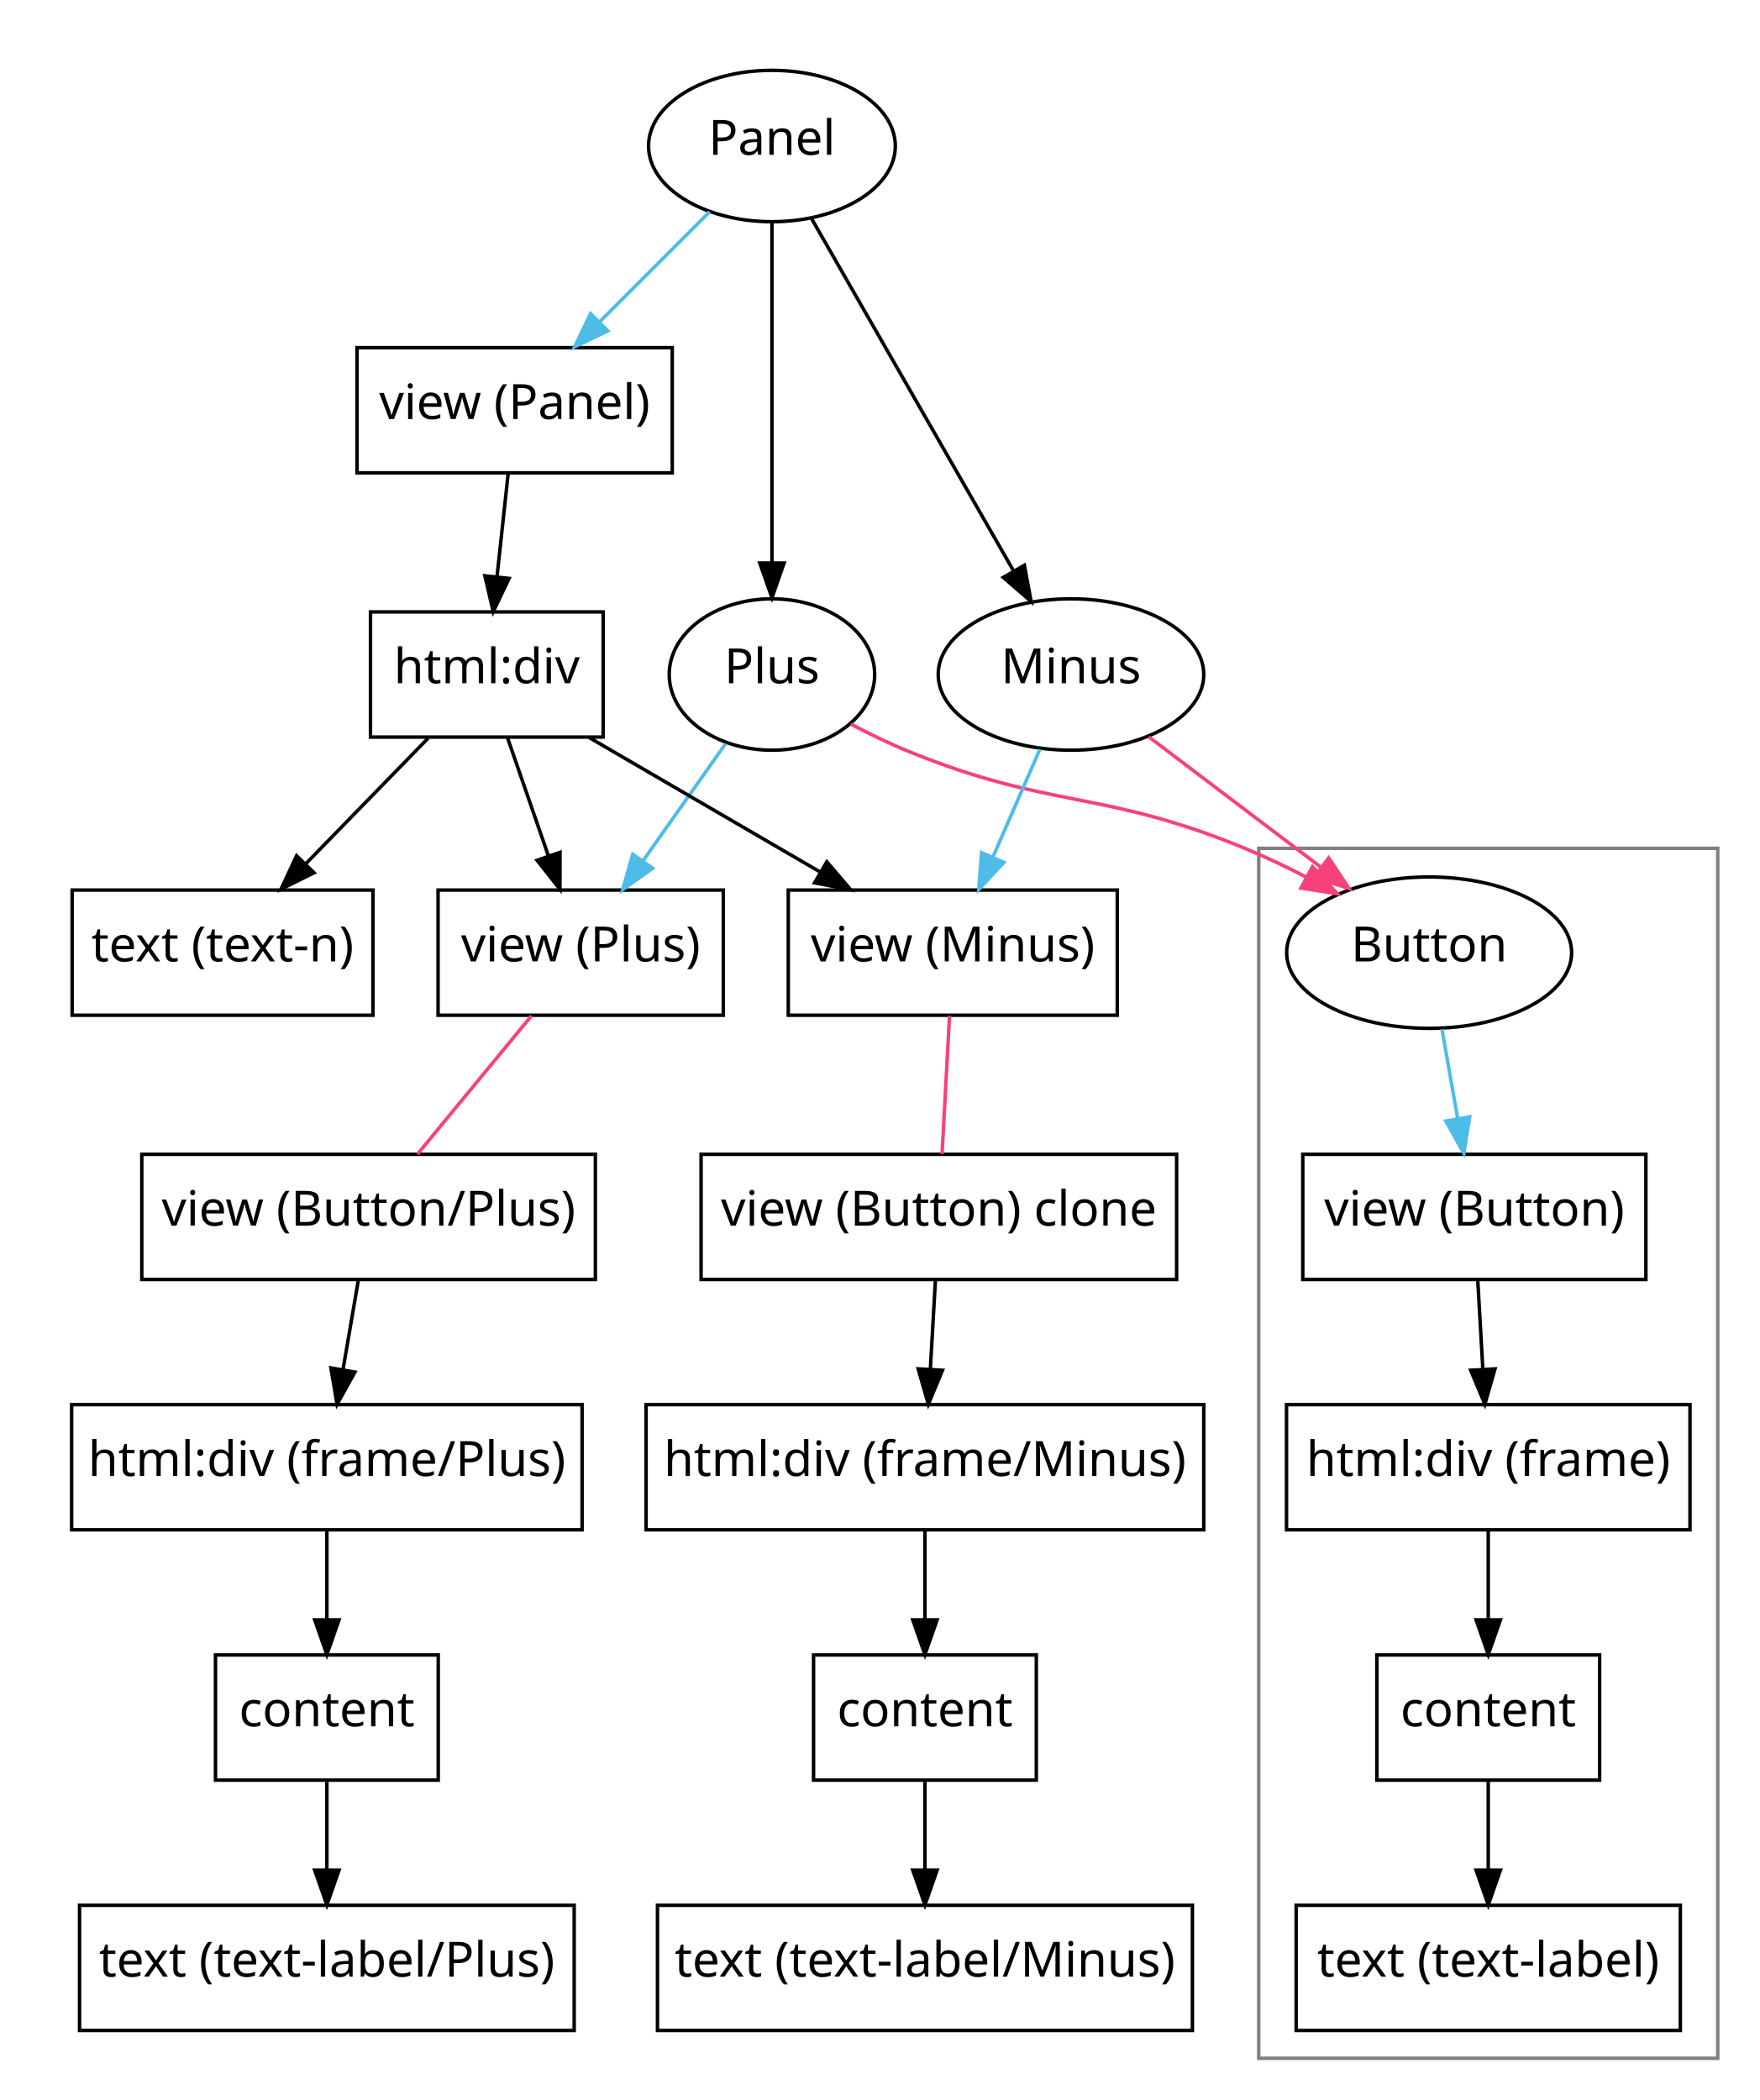
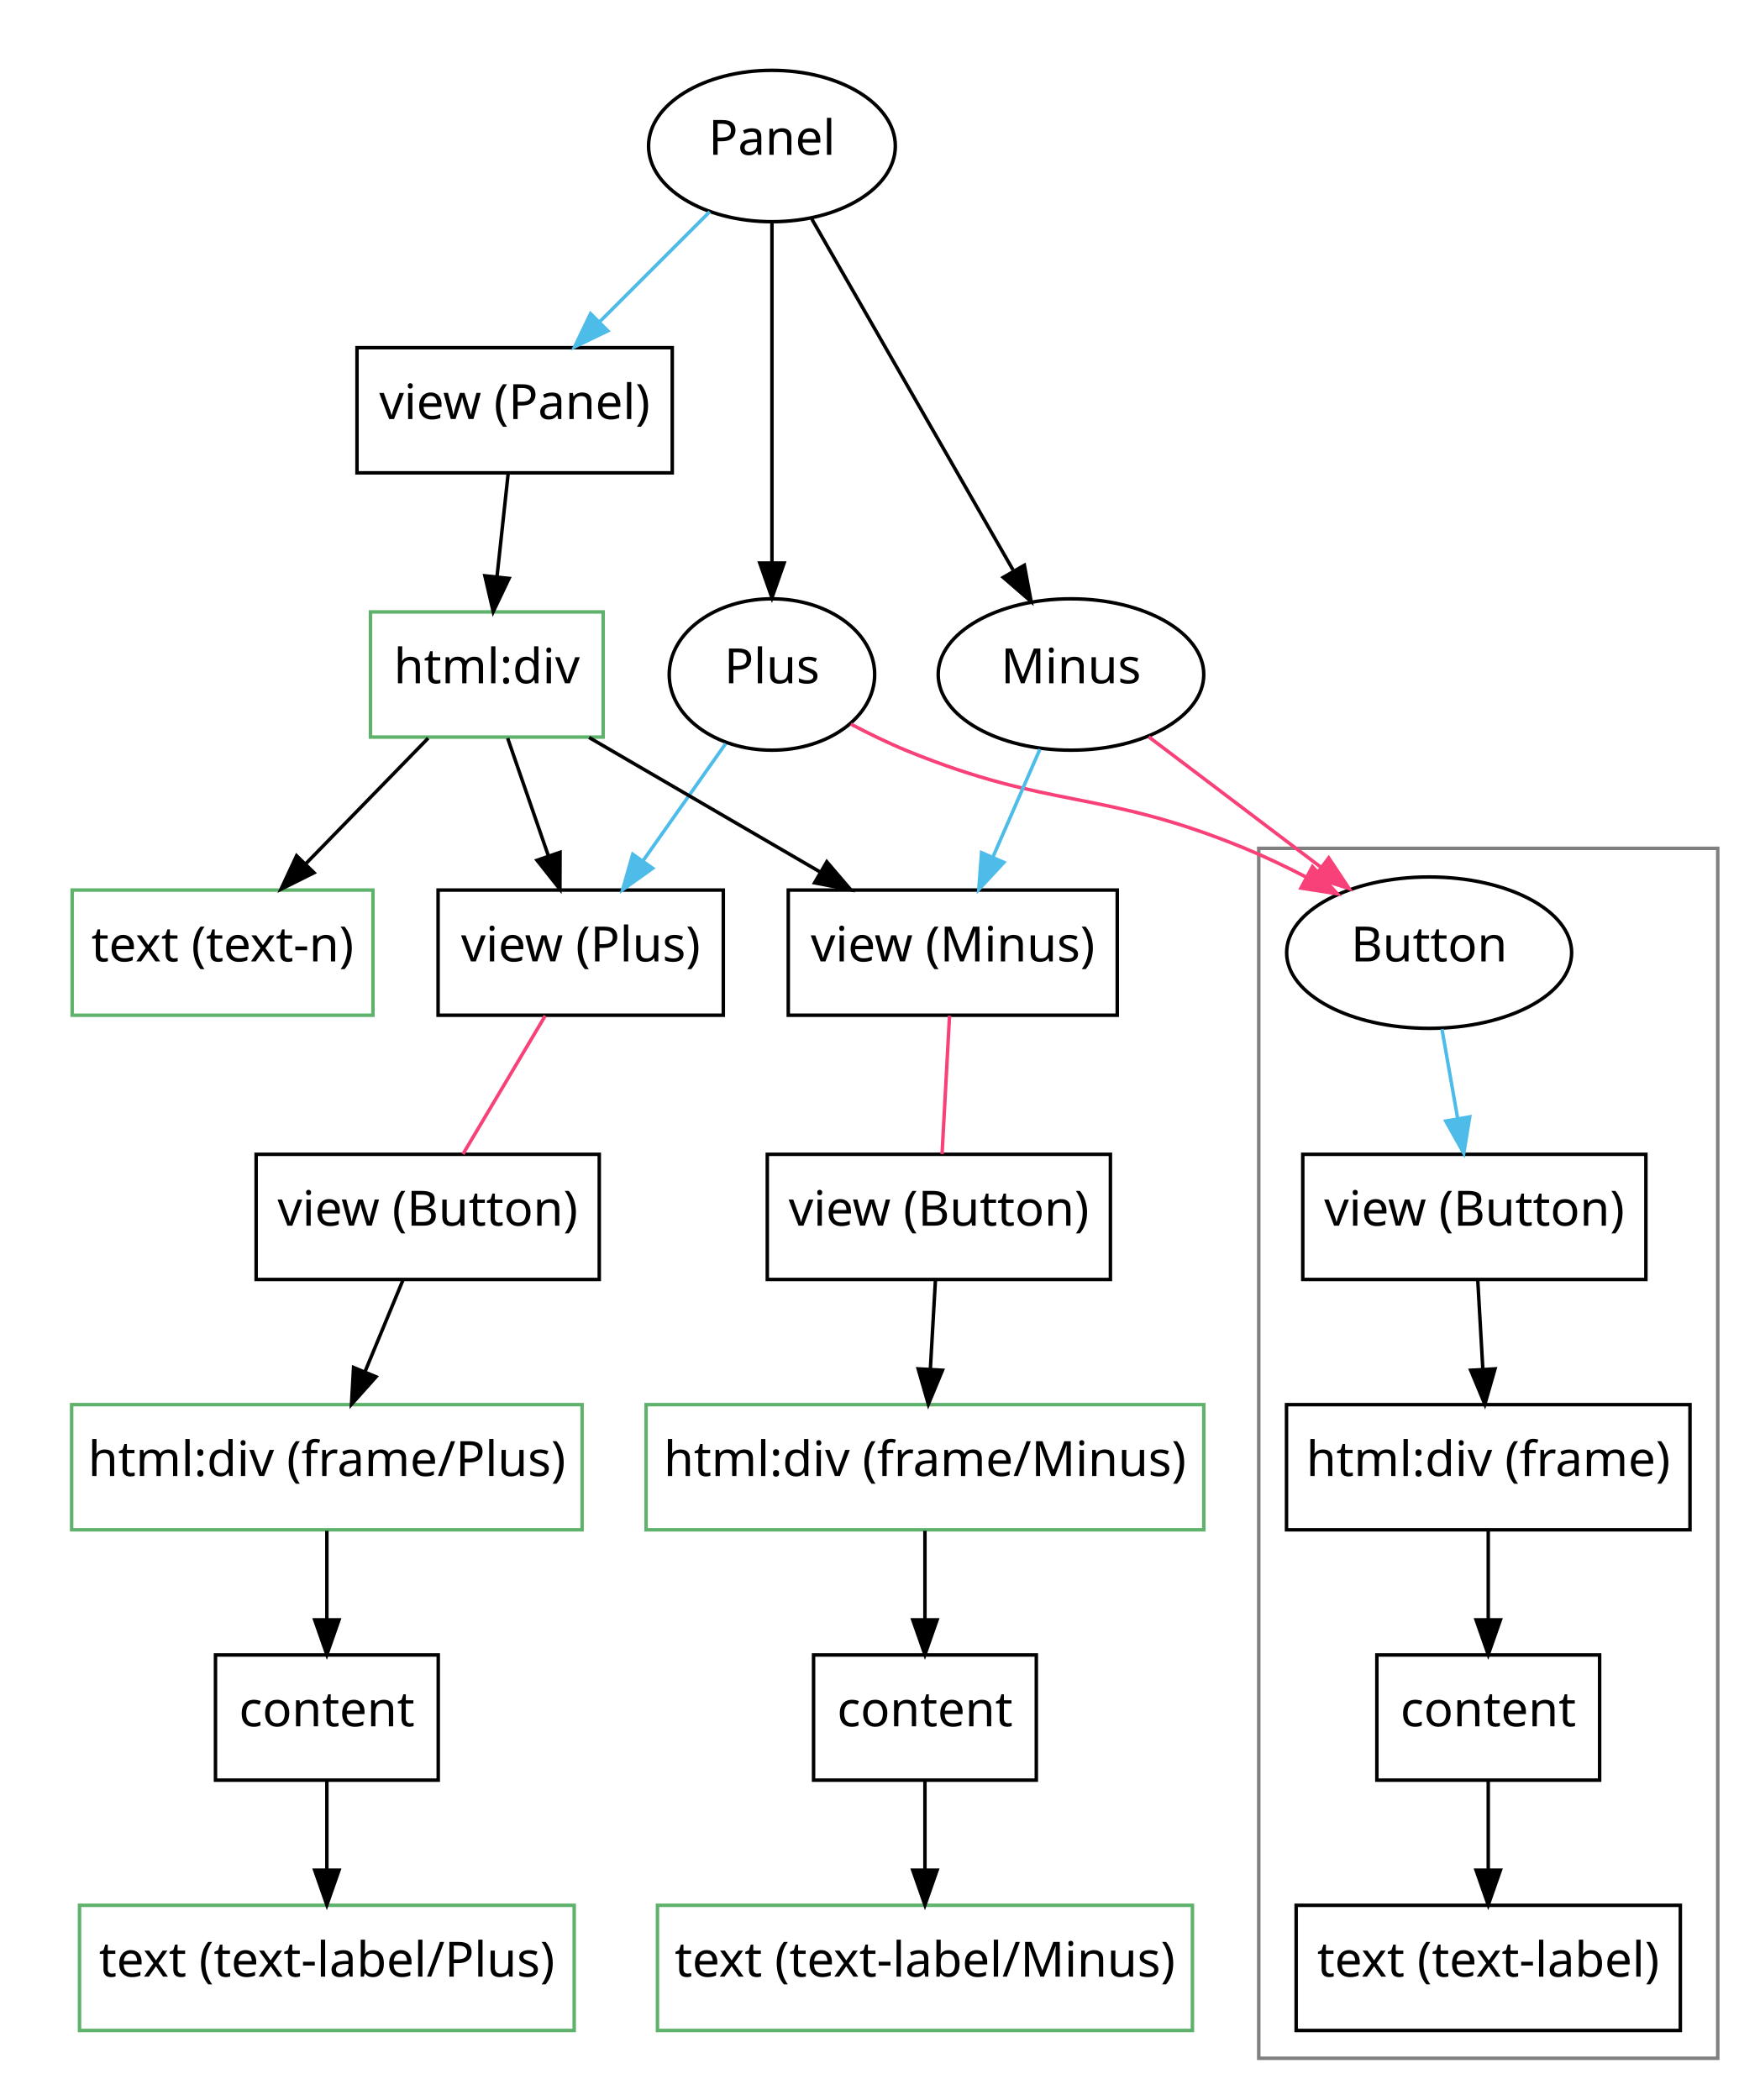
<svg xmlns="http://www.w3.org/2000/svg" width="506pt" height="604pt" viewBox="0.00 0.00 506.00 604.00">
  <g id="graph0" class="graph" transform="scale(1 1) rotate(0) translate(4 600)">
    <polygon fill="white" stroke="white" points="-4,4 -4,-600 502,-600 502,4 -4,4" />
    <g id="clust1" class="cluster">
      <polygon fill="none" stroke="white" points="8,-8 8,-588 350,-588 350,-8 8,-8" />
    </g>
    <g id="clust3" class="cluster">
      <polygon fill="none" stroke="gray" points="358,-8 358,-356 490,-356 490,-8 358,-8" />
    </g>
    <g id="node1" class="node">
      <ellipse fill="none" stroke="black" cx="218" cy="-558" rx="35.484" ry="21.769" />
      <text text-anchor="middle" x="218" y="-555.474" font-family="Avenir Next" font-size="14.00">Panel</text>
    </g>
    <g id="node2" class="node">
      <polygon fill="none" stroke="black" points="189.332,-500 98.668,-500 98.668,-464 189.332,-464 189.332,-500" />
      <text text-anchor="middle" x="144" y="-479.474" font-family="Avenir Next" font-size="14.00">view (Panel)</text>
    </g>
    <g id="edge1" class="edge">
      <path fill="none" stroke="#4dbce9" d="M200.087,-539.087C190.587,-529.587 178.775,-517.775 168.445,-507.445" />
      <polygon fill="#4dbce9" stroke="#4dbce9" points="170.785,-504.835 161.239,-500.239 165.835,-509.785 170.785,-504.835" />
    </g>
    <g id="node3" class="node">
      <ellipse fill="none" stroke="black" cx="218" cy="-406" rx="29.545" ry="21.769" />
      <text text-anchor="middle" x="218" y="-403.474" font-family="Avenir Next" font-size="14.00">Plus</text>
    </g>
    <g id="edge2" class="edge">
      <path fill="none" stroke="black" d="M218,-535.827C218,-510.366 218,-467.412 218,-438.163" />
      <polygon fill="black" stroke="black" points="221.5,-438.065 218,-428.065 214.5,-438.066 221.5,-438.065" />
    </g>
    <g id="node4" class="node">
      <ellipse fill="none" stroke="black" cx="304" cy="-406" rx="38.188" ry="21.769" />
      <text text-anchor="middle" x="304" y="-403.474" font-family="Avenir Next" font-size="14.00">Minus</text>
    </g>
    <g id="edge3" class="edge">
      <path fill="none" stroke="black" d="M229.42,-537.081C244.263,-511.193 270.292,-465.792 287.339,-436.06" />
      <polygon fill="black" stroke="black" points="290.595,-437.417 292.533,-427.001 284.522,-433.936 290.595,-437.417" />
    </g>
    <g id="node5" class="node">
-       <polygon fill="none" stroke="black" points="169.455,-424 102.545,-424 102.545,-388 169.455,-388 169.455,-424" />
+       <polygon fill="none" stroke="#5eb26b" points="169.455,-424 102.545,-424 102.545,-388 169.455,-388 169.455,-424" />
      <text text-anchor="middle" x="136" y="-403.474" font-family="Avenir Next" font-size="14.00">html:div</text>
    </g>
    <g id="edge4" class="edge">
      <path fill="none" stroke="black" d="M142.145,-463.837C141.195,-455.058 140.018,-444.163 138.948,-434.267" />
      <polygon fill="black" stroke="black" points="142.4,-433.636 137.845,-424.07 135.441,-434.388 142.4,-433.636" />
    </g>
    <g id="node7" class="node">
      <polygon fill="none" stroke="black" points="204.013,-344 121.987,-344 121.987,-308 204.013,-308 204.013,-344" />
      <text text-anchor="middle" x="163" y="-323.474" font-family="Avenir Next" font-size="14.00">view (Plus)</text>
    </g>
    <g id="edge8" class="edge">
      <path fill="none" stroke="#4dbce9" d="M204.686,-386.118C197.562,-376.015 188.688,-363.43 180.961,-352.472" />
      <polygon fill="#4dbce9" stroke="#4dbce9" points="183.689,-350.267 175.066,-344.111 177.968,-354.301 183.689,-350.267" />
    </g>
    <g id="node17" class="node">
      <ellipse fill="none" stroke="black" cx="407" cy="-326" rx="40.98" ry="21.769" />
      <text text-anchor="middle" x="407" y="-323.474" font-family="Avenir Next" font-size="14.00">Button</text>
    </g>
-     <g id="edge23" class="edge">
+     <g id="edge19" class="edge">
      <path fill="none" stroke="#f94179" d="M240.704,-391.729C245.953,-388.956 251.589,-386.208 257,-384 298.545,-367.045 312.513,-373.095 354,-356 359.855,-353.587 365.896,-350.7 371.71,-347.696" />
      <polygon fill="#f94179" stroke="#f94179" points="373.44,-350.739 380.6,-342.93 370.133,-344.57 373.44,-350.739" />
    </g>
    <g id="node6" class="node">
      <polygon fill="none" stroke="black" points="317.304,-344 222.696,-344 222.696,-308 317.304,-308 317.304,-344" />
      <text text-anchor="middle" x="270" y="-323.474" font-family="Avenir Next" font-size="14.00">view (Minus)</text>
    </g>
    <g id="edge9" class="edge">
      <path fill="none" stroke="#4dbce9" d="M295.067,-384.506C290.922,-374.997 285.944,-363.577 281.52,-353.429" />
      <polygon fill="#4dbce9" stroke="#4dbce9" points="284.699,-351.961 277.494,-344.193 278.282,-354.758 284.699,-351.961" />
    </g>
-     <g id="edge22" class="edge">
+     <g id="edge18" class="edge">
      <path fill="none" stroke="#f94179" d="M326.349,-388.075C340.86,-377.087 359.974,-362.612 375.952,-350.512" />
      <polygon fill="#f94179" stroke="#f94179" points="378.122,-353.259 383.981,-344.432 373.896,-347.679 378.122,-353.259" />
    </g>
    <g id="edge6" class="edge">
      <path fill="none" stroke="black" d="M165.407,-387.883C184.956,-376.503 210.819,-361.449 231.935,-349.157" />
      <polygon fill="black" stroke="black" points="233.78,-352.133 240.662,-344.078 230.258,-346.083 233.78,-352.133" />
    </g>
    <g id="edge7" class="edge">
      <path fill="none" stroke="black" d="M141.992,-387.689C145.418,-377.793 149.789,-365.164 153.656,-353.993" />
      <polygon fill="black" stroke="black" points="157.061,-354.857 157.025,-344.262 150.446,-352.567 157.061,-354.857" />
    </g>
    <g id="node16" class="node">
-       <polygon fill="none" stroke="black" points="103.252,-344 16.748,-344 16.748,-308 103.252,-308 103.252,-344" />
+       <polygon fill="none" stroke="#5eb26b" points="103.252,-344 16.748,-344 16.748,-308 103.252,-308 103.252,-344" />
      <text text-anchor="middle" x="60" y="-323.474" font-family="Avenir Next" font-size="14.00">text (text-n)</text>
    </g>
    <g id="edge5" class="edge">
      <path fill="none" stroke="black" d="M119.133,-387.689C108.802,-377.086 95.414,-363.346 83.991,-351.622" />
      <polygon fill="black" stroke="black" points="86.305,-348.982 76.82,-344.262 81.292,-353.867 86.305,-348.982" />
    </g>
    <g id="node12" class="node">
-       <polygon fill="none" stroke="black" points="334.382,-268 197.618,-268 197.618,-232 334.382,-232 334.382,-268" />
-       <text text-anchor="middle" x="266" y="-247.474" font-family="Avenir Next" font-size="14.00">view (Button) clone</text>
+       <polygon fill="none" stroke="black" points="315.338,-268 216.662,-268 216.662,-232 315.338,-232 315.338,-268" />
+       <text text-anchor="middle" x="266" y="-247.474" font-family="Avenir Next" font-size="14.00">view (Button)</text>
    </g>
    <g id="edge14" class="edge">
      <path fill="none" stroke="#f94179" d="M269.072,-307.837C268.426,-295.882 267.568,-280.004 266.923,-268.07" />
    </g>
    <g id="node8" class="node">
-       <polygon fill="none" stroke="black" points="167.222,-268 36.778,-268 36.778,-232 167.222,-232 167.222,-268" />
-       <text text-anchor="middle" x="102" y="-247.474" font-family="Avenir Next" font-size="14.00">view (Button/Plus)</text>
+       <polygon fill="none" stroke="black" points="168.338,-268 69.662,-268 69.662,-232 168.338,-232 168.338,-268" />
+       <text text-anchor="middle" x="119" y="-247.474" font-family="Avenir Next" font-size="14.00">view (Button)</text>
    </g>
    <g id="edge10" class="edge">
-       <path fill="none" stroke="#f94179" d="M148.852,-307.837C138.997,-295.882 125.909,-280.004 116.071,-268.07" />
+       <path fill="none" stroke="#f94179" d="M152.795,-307.837C145.687,-295.882 136.246,-280.004 129.15,-268.07" />
    </g>
    <g id="node9" class="node">
-       <polygon fill="none" stroke="black" points="163.4,-196 16.6,-196 16.6,-160 163.4,-160 163.4,-196" />
+       <polygon fill="none" stroke="#5eb26b" points="163.4,-196 16.6,-196 16.6,-160 163.4,-160 163.4,-196" />
      <text text-anchor="middle" x="90" y="-175.474" font-family="Avenir Next" font-size="14.00">html:div (frame/Plus)</text>
    </g>
    <g id="edge11" class="edge">
-       <path fill="none" stroke="black" d="M99.034,-231.697C97.711,-223.983 96.122,-214.712 94.648,-206.112" />
-       <polygon fill="black" stroke="black" points="98.072,-205.369 92.932,-196.104 91.172,-206.552 98.072,-205.369" />
+       <path fill="none" stroke="black" d="M111.831,-231.697C108.565,-223.813 104.626,-214.304 100.998,-205.546" />
+       <polygon fill="black" stroke="black" points="104.147,-204.003 97.086,-196.104 97.68,-206.683 104.147,-204.003" />
    </g>
    <g id="node10" class="node">
      <polygon fill="none" stroke="black" points="122.031,-124 57.969,-124 57.969,-88 122.031,-88 122.031,-124" />
      <text text-anchor="middle" x="90" y="-103.474" font-family="Avenir Next" font-size="14.00">content</text>
    </g>
    <g id="edge12" class="edge">
      <path fill="none" stroke="black" d="M90,-159.697C90,-151.983 90,-142.712 90,-134.112" />
      <polygon fill="black" stroke="black" points="93.5,-134.104 90,-124.104 86.5,-134.104 93.5,-134.104" />
    </g>
    <g id="node11" class="node">
-       <polygon fill="none" stroke="black" points="161.126,-52 18.874,-52 18.874,-16 161.126,-16 161.126,-52" />
+       <polygon fill="none" stroke="#5eb26b" points="161.126,-52 18.874,-52 18.874,-16 161.126,-16 161.126,-52" />
      <text text-anchor="middle" x="90" y="-31.474" font-family="Avenir Next" font-size="14.00">text (text-label/Plus)</text>
    </g>
    <g id="edge13" class="edge">
      <path fill="none" stroke="black" d="M90,-87.697C90,-79.983 90,-70.713 90,-62.112" />
      <polygon fill="black" stroke="black" points="93.5,-62.104 90,-52.104 86.5,-62.104 93.5,-62.104" />
    </g>
    <g id="node13" class="node">
-       <polygon fill="none" stroke="black" points="342.192,-196 181.808,-196 181.808,-160 342.192,-160 342.192,-196" />
+       <polygon fill="none" stroke="#5eb26b" points="342.192,-196 181.808,-196 181.808,-160 342.192,-160 342.192,-196" />
      <text text-anchor="middle" x="262" y="-175.474" font-family="Avenir Next" font-size="14.00">html:div (frame/Minus)</text>
    </g>
    <g id="edge15" class="edge">
      <path fill="none" stroke="black" d="M265.011,-231.697C264.57,-223.983 264.041,-214.712 263.549,-206.112" />
      <polygon fill="black" stroke="black" points="267.042,-205.888 262.977,-196.104 260.054,-206.288 267.042,-205.888" />
    </g>
    <g id="node14" class="node">
      <polygon fill="none" stroke="black" points="294.031,-124 229.969,-124 229.969,-88 294.031,-88 294.031,-124" />
      <text text-anchor="middle" x="262" y="-103.474" font-family="Avenir Next" font-size="14.00">content</text>
    </g>
    <g id="edge16" class="edge">
      <path fill="none" stroke="black" d="M262,-159.697C262,-151.983 262,-142.712 262,-134.112" />
      <polygon fill="black" stroke="black" points="265.5,-134.104 262,-124.104 258.5,-134.104 265.5,-134.104" />
    </g>
    <g id="node15" class="node">
-       <polygon fill="none" stroke="black" points="338.92,-52 185.08,-52 185.08,-16 338.92,-16 338.92,-52" />
+       <polygon fill="none" stroke="#5eb26b" points="338.92,-52 185.08,-52 185.08,-16 338.92,-16 338.92,-52" />
      <text text-anchor="middle" x="262" y="-31.474" font-family="Avenir Next" font-size="14.00">text (text-label/Minus)</text>
    </g>
    <g id="edge17" class="edge">
      <path fill="none" stroke="black" d="M262,-87.697C262,-79.983 262,-70.713 262,-62.112" />
      <polygon fill="black" stroke="black" points="265.5,-62.104 262,-52.104 258.5,-62.104 265.5,-62.104" />
    </g>
    <g id="node18" class="node">
      <polygon fill="none" stroke="black" points="469.338,-268 370.662,-268 370.662,-232 469.338,-232 469.338,-268" />
      <text text-anchor="middle" x="420" y="-247.474" font-family="Avenir Next" font-size="14.00">view (Button)</text>
    </g>
-     <g id="edge18" class="edge">
+     <g id="edge20" class="edge">
      <path fill="none" stroke="#4dbce9" d="M410.691,-303.993C412.099,-295.973 413.726,-286.712 415.222,-278.197" />
      <polygon fill="#4dbce9" stroke="#4dbce9" points="418.675,-278.769 416.958,-268.315 411.781,-277.558 418.675,-278.769" />
    </g>
    <g id="node19" class="node">
      <polygon fill="none" stroke="black" points="482.017,-196 365.983,-196 365.983,-160 482.017,-160 482.017,-196" />
      <text text-anchor="middle" x="424" y="-175.474" font-family="Avenir Next" font-size="14.00">html:div (frame)</text>
    </g>
-     <g id="edge19" class="edge">
+     <g id="edge21" class="edge">
      <path fill="none" stroke="black" d="M420.989,-231.697C421.43,-223.983 421.959,-214.712 422.451,-206.112" />
      <polygon fill="black" stroke="black" points="425.946,-206.288 423.023,-196.104 418.958,-205.888 425.946,-206.288" />
    </g>
    <g id="node20" class="node">
      <polygon fill="none" stroke="black" points="456.031,-124 391.969,-124 391.969,-88 456.031,-88 456.031,-124" />
      <text text-anchor="middle" x="424" y="-103.474" font-family="Avenir Next" font-size="14.00">content</text>
    </g>
-     <g id="edge20" class="edge">
+     <g id="edge22" class="edge">
      <path fill="none" stroke="black" d="M424,-159.697C424,-151.983 424,-142.712 424,-134.112" />
      <polygon fill="black" stroke="black" points="427.5,-134.104 424,-124.104 420.5,-134.104 427.5,-134.104" />
    </g>
    <g id="node21" class="node">
      <polygon fill="none" stroke="black" points="479.243,-52 368.757,-52 368.757,-16 479.243,-16 479.243,-52" />
      <text text-anchor="middle" x="424" y="-31.474" font-family="Avenir Next" font-size="14.00">text (text-label)</text>
    </g>
-     <g id="edge21" class="edge">
+     <g id="edge23" class="edge">
      <path fill="none" stroke="black" d="M424,-87.697C424,-79.983 424,-70.713 424,-62.112" />
      <polygon fill="black" stroke="black" points="427.5,-62.104 424,-52.104 420.5,-62.104 427.5,-62.104" />
    </g>
  </g>
</svg>
